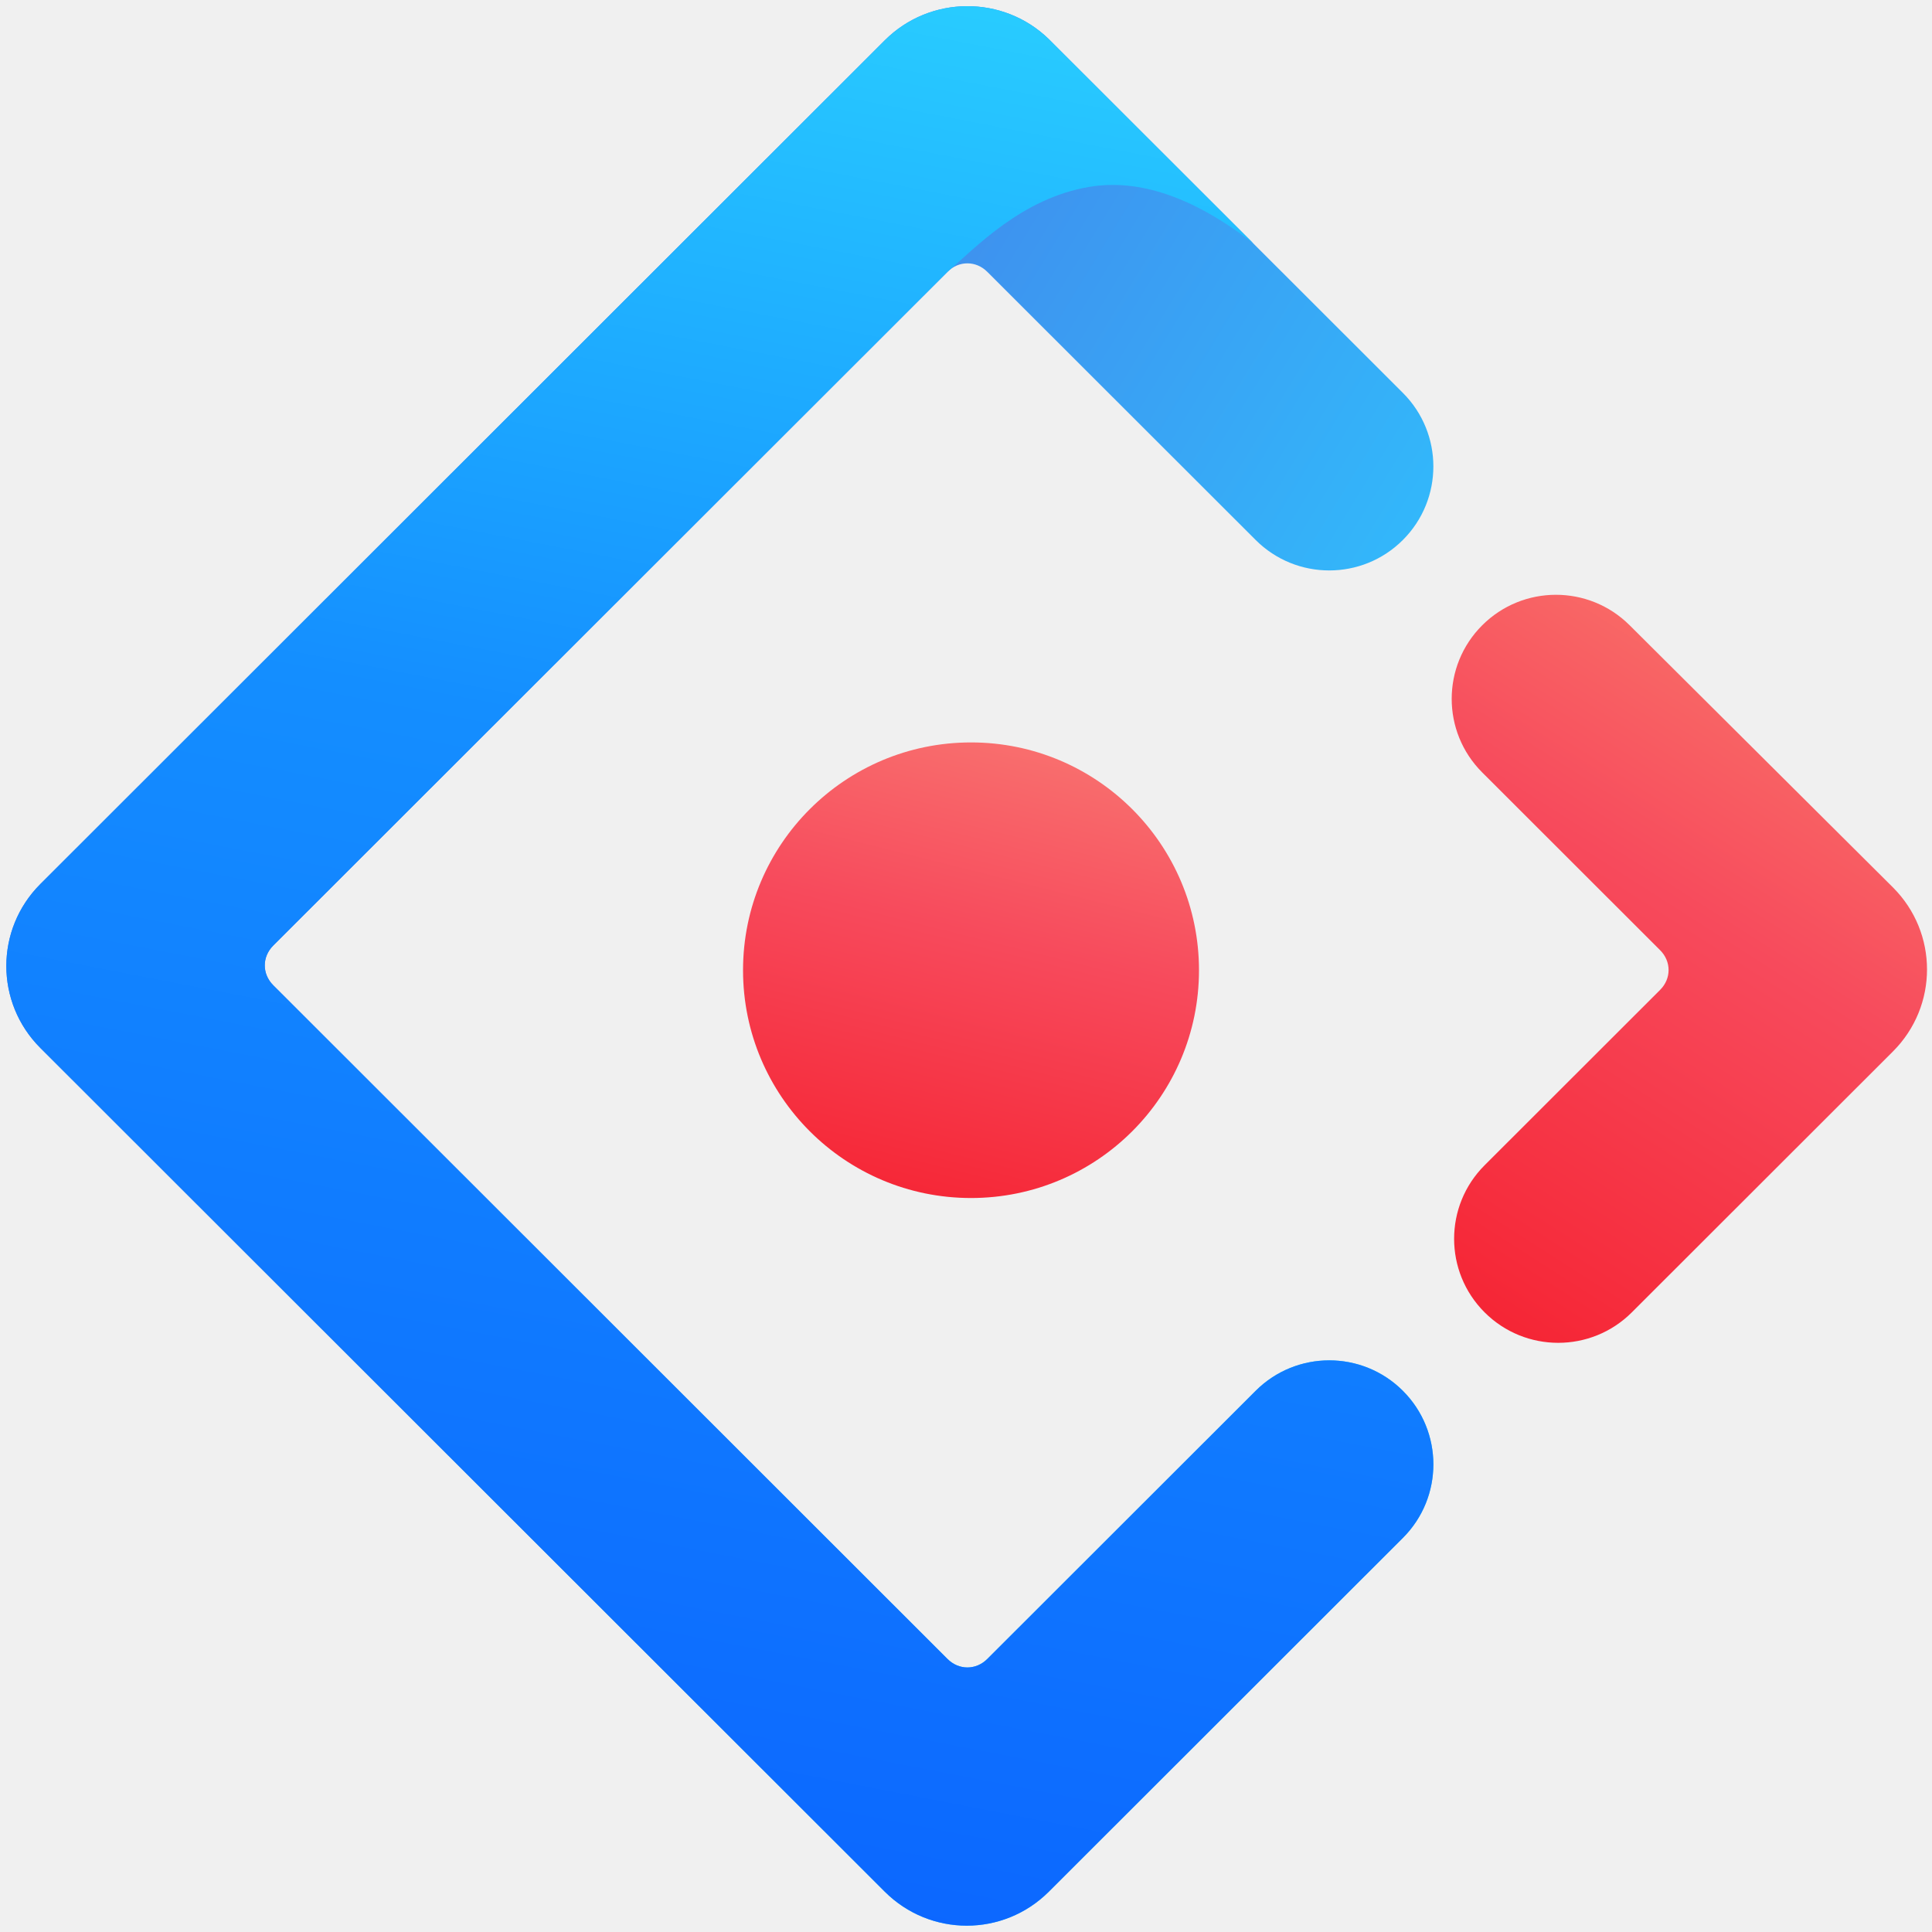
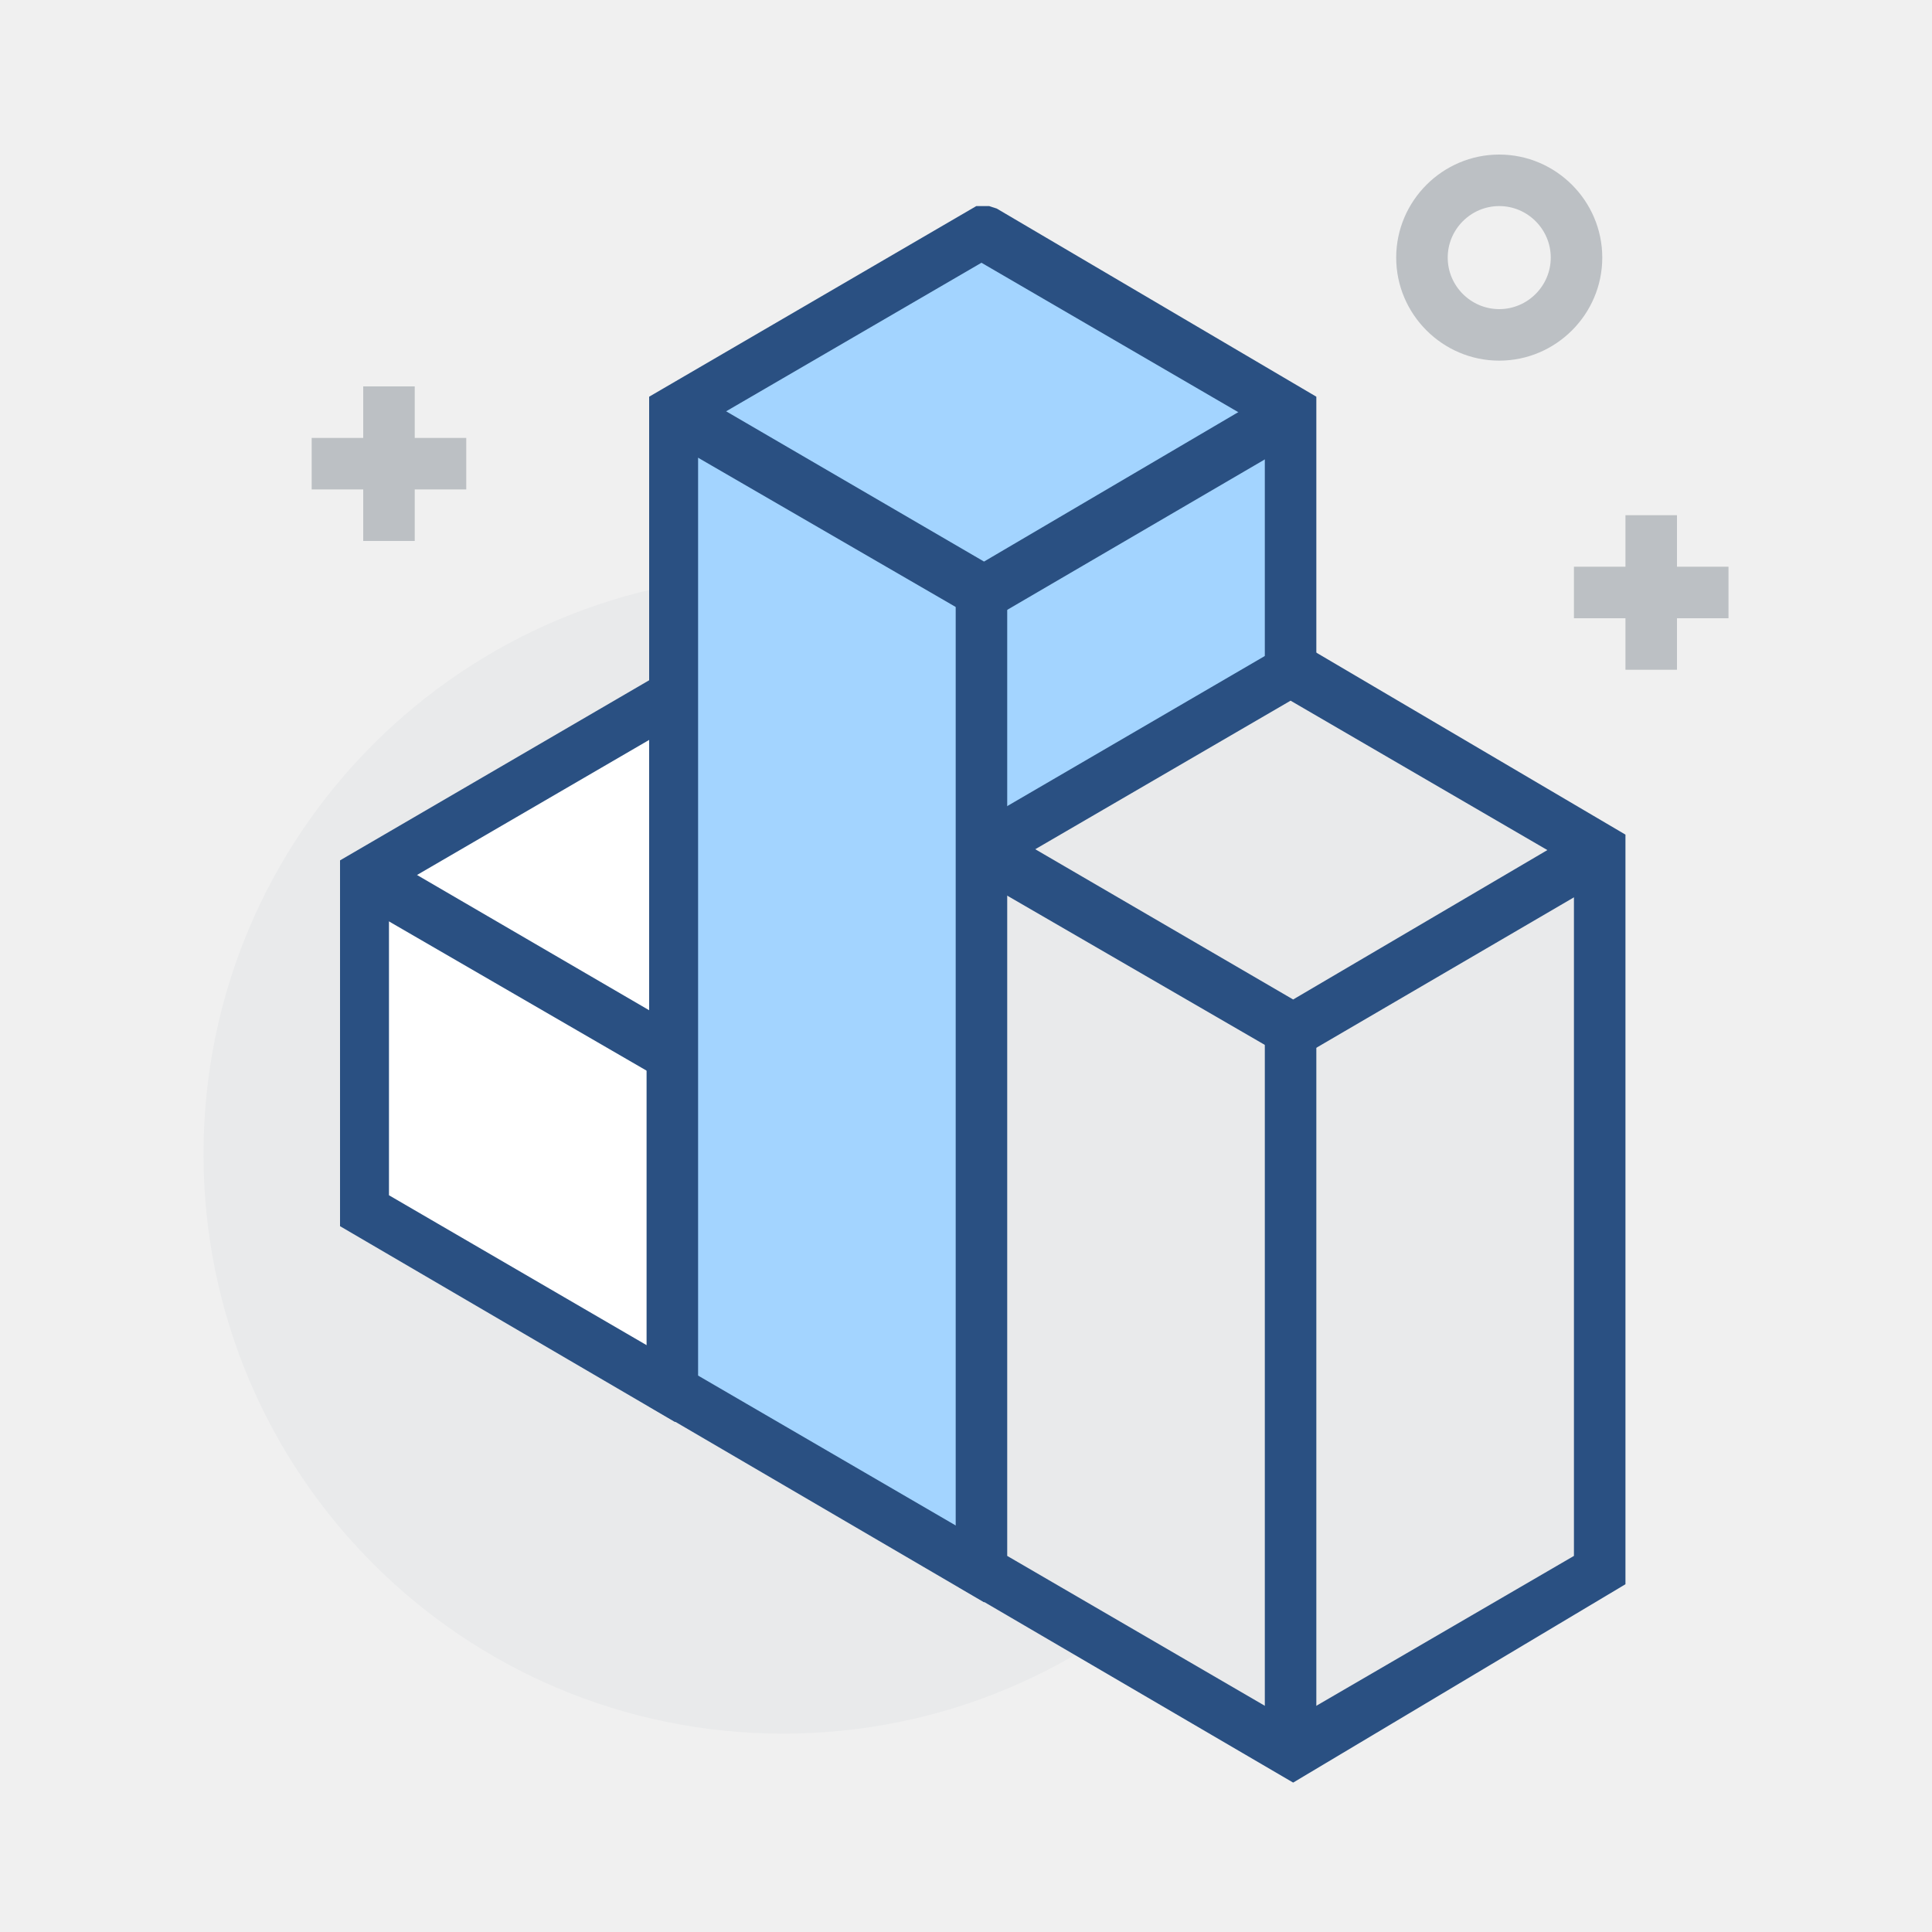
- <svg xmlns="http://www.w3.org/2000/svg" width="200" height="200" version="1.1" viewBox="0 0 200 200">
-   <defs>
-     <linearGradient id="linearGradient-1" x1="62.102%" x2="108.197%" y1="0%" y2="37.864%">
-       <stop offset="0%" stop-color="#4285EB" />
-       <stop offset="100%" stop-color="#2EC7FF" />
-     </linearGradient>
-     <linearGradient id="linearGradient-2" x1="69.644%" x2="54.043%" y1="0%" y2="108.457%">
-       <stop offset="0%" stop-color="#29CDFF" />
-       <stop offset="37.86%" stop-color="#148EFF" />
-       <stop offset="100%" stop-color="#0A60FF" />
-     </linearGradient>
-     <linearGradient id="linearGradient-3" x1="69.691%" x2="16.723%" y1="-12.974%" y2="117.391%">
-       <stop offset="0%" stop-color="#FA816E" />
-       <stop offset="41.473%" stop-color="#F74A5C" />
-       <stop offset="100%" stop-color="#F51D2C" />
-     </linearGradient>
-     <linearGradient id="linearGradient-4" x1="68.128%" x2="30.44%" y1="-35.691%" y2="114.943%">
-       <stop offset="0%" stop-color="#FA8E7D" />
-       <stop offset="51.264%" stop-color="#F74A5C" />
-       <stop offset="100%" stop-color="#F51D2C" />
-     </linearGradient>
-   </defs>
-   <g id="Page-1" fill="none" fill-rule="evenodd" stroke="none" stroke-width="1">
-     <g id="logo" transform="translate(-20, -20)">
-       <g id="Group-28-Copy-5" transform="translate(20, 20)">
-         <g id="Group-27-Copy-3">
-           <g id="Group-25" fill-rule="nonzero">
-             <g id="2">
-               <path id="Shape" fill="url(#linearGradient-1)" d="M91.588,4.177 L4.18,91.513 C-0.519,96.208 -0.519,103.792 4.18,108.487 L91.588,195.823 C96.287,200.519 103.877,200.519 108.577,195.823 L145.225,159.205 C149.434,155 149.434,148.182 145.225,143.977 C141.017,139.772 134.194,139.772 129.985,143.977 L102.202,171.737 C101.032,172.906 99.257,172.906 98.088,171.737 L28.286,101.993 C27.116,100.824 27.116,99.051 28.286,97.882 L98.088,28.138 C99.257,26.969 101.032,26.969 102.202,28.138 L129.985,55.898 C134.194,60.103 141.017,60.103 145.225,55.898 C149.434,51.693 149.434,44.876 145.225,40.671 L108.581,4.056 C103.862,-0.538 96.269,-0.501 91.588,4.177 Z" />
-               <path id="Shape" fill="url(#linearGradient-2)" d="M91.588,4.177 L4.18,91.513 C-0.519,96.208 -0.519,103.792 4.18,108.487 L91.588,195.823 C96.287,200.519 103.877,200.519 108.577,195.823 L145.225,159.205 C149.434,155 149.434,148.182 145.225,143.977 C141.017,139.772 134.194,139.772 129.985,143.977 L102.202,171.737 C101.032,172.906 99.257,172.906 98.088,171.737 L28.286,101.993 C27.116,100.824 27.116,99.051 28.286,97.882 L98.088,28.138 C101,25.627 105.752,20.542 112.73,19.352 C117.916,18.469 123.585,20.414 129.739,25.189 C125.625,21.078 118.572,14.034 108.581,4.056 C103.862,-0.538 96.269,-0.501 91.588,4.177 Z" />
-             </g>
-             <path id="Shape" fill="url(#linearGradient-3)" d="M153.686,135.855 C157.894,140.06 164.717,140.06 168.926,135.855 L195.96,108.843 C200.659,104.147 200.659,96.564 195.961,91.869 L168.691,64.718 C164.472,60.518 157.647,60.524 153.436,64.732 C149.227,68.937 149.227,75.754 153.436,79.959 L171.854,98.362 C173.024,99.531 173.024,101.305 171.854,102.473 L153.686,120.627 C149.477,124.832 149.477,131.65 153.686,135.855 Z" />
-           </g>
-           <ellipse id="Combined-Shape" cx="100.519" cy="100.437" fill="url(#linearGradient-4)" rx="23.6" ry="23.581" />
-         </g>
-       </g>
-     </g>
-   </g>
+ <svg xmlns="http://www.w3.org/2000/svg" t="1704936273665" class="icon" viewBox="0 0 1024 1024" version="1.1" p-id="3498" width="200" height="200">
+   <path d="M107.861 611.67a307.2 307.2 0 1 0 614.4 0 307.2 307.2 0 1 0-614.4 0z" fill="#E9EAEB" p-id="3499" />
+   <path d="M357.717 368.64h-1.365l-163.84 95.573v177.494l165.205 95.573 162.475-95.573V464.213z" fill="#FFFFFF" p-id="3500" />
+   <path d="M357.717 753.664L180.224 649.899V456.02l173.397-101.034h6.827l4.096 1.365 169.301 99.67v192.511L357.717 753.664z m-151.552-120.15l150.187 87.382 150.187-87.381v-161.11l-150.187-87.381-150.187 87.381v161.11z" fill="#2A5082" p-id="3501" />
+   <path d="M357.717 576.17l-172.032-99.669 15.019-24.576 157.013 91.478 155.648-91.478 15.019 24.576z" fill="#2A5082" p-id="3502" />
+   <path d="M342.699 559.787h27.306V737.28H342.7z" fill="#2A5082" p-id="3503" />
+   <path d="M861.525 273.067h27.307v81.92h-27.307z" fill="#BCC0C4" p-id="3504" />
+   <path d="M834.219 300.373h81.92v27.307h-81.92zM192.512 204.8h27.307v81.92h-27.307z" fill="#BCC0C4" p-id="3505" />
+   <path d="M165.205 232.107h81.92v27.306h-81.92z" fill="#BCC0C4" p-id="3506" />
+   <path d="M521.557 122.88h-1.365l-163.84 95.573V737.28l165.205 95.573 162.475-95.573V218.453z" fill="#A3D4FF" p-id="3507" />
+   <path d="M521.557 849.237L344.064 745.472v-535.21l173.397-101.035h6.827l4.096 1.365 169.301 99.67v533.845l-176.128 105.13zM370.005 729.088l150.187 87.381 150.187-87.381V226.645l-150.187-87.381-150.187 87.381v502.443z" fill="#2A5082" p-id="3508" />
+   <path d="M521.557 330.41l-172.032-99.669 15.019-24.576 157.013 91.478 155.648-91.478 15.019 24.576z" fill="#2A5082" p-id="3509" />
+   <path d="M506.539 314.027h27.306v518.826H506.54z" fill="#2A5082" p-id="3510" />
+   <path d="M685.397 354.987h-1.365l-163.84 95.573v382.293l165.205 95.574 162.475-95.574V450.56z" fill="#E9EAEB" p-id="3511" />
+   <path d="M685.397 944.81L507.904 841.046V442.368l173.397-101.035h6.827l4.096 1.366 169.301 99.669V839.68L685.397 944.81zM533.845 824.662l150.187 87.382 150.187-87.382V458.752l-150.187-87.381-150.187 87.381v365.91z" fill="#2A5082" p-id="3512" />
+   <path d="M685.397 562.517l-172.032-99.669 15.019-24.576 157.013 91.477 155.648-91.477 15.019 24.576z" fill="#2A5082" p-id="3513" />
+   <path d="M670.379 546.133h27.306v382.294H670.38z" fill="#2A5082" p-id="3514" />
+   <path d="M794.624 191.147c-30.037 0-54.613-24.576-54.613-54.614s24.576-54.613 54.613-54.613 54.613 24.576 54.613 54.613-24.576 54.614-54.613 54.614z m0-81.92c-15.019 0-27.307 12.288-27.307 27.306s12.288 27.307 27.307 27.307 27.307-12.288 27.307-27.307-12.288-27.306-27.307-27.306z" fill="#BCC0C4" p-id="3515" />
</svg>
